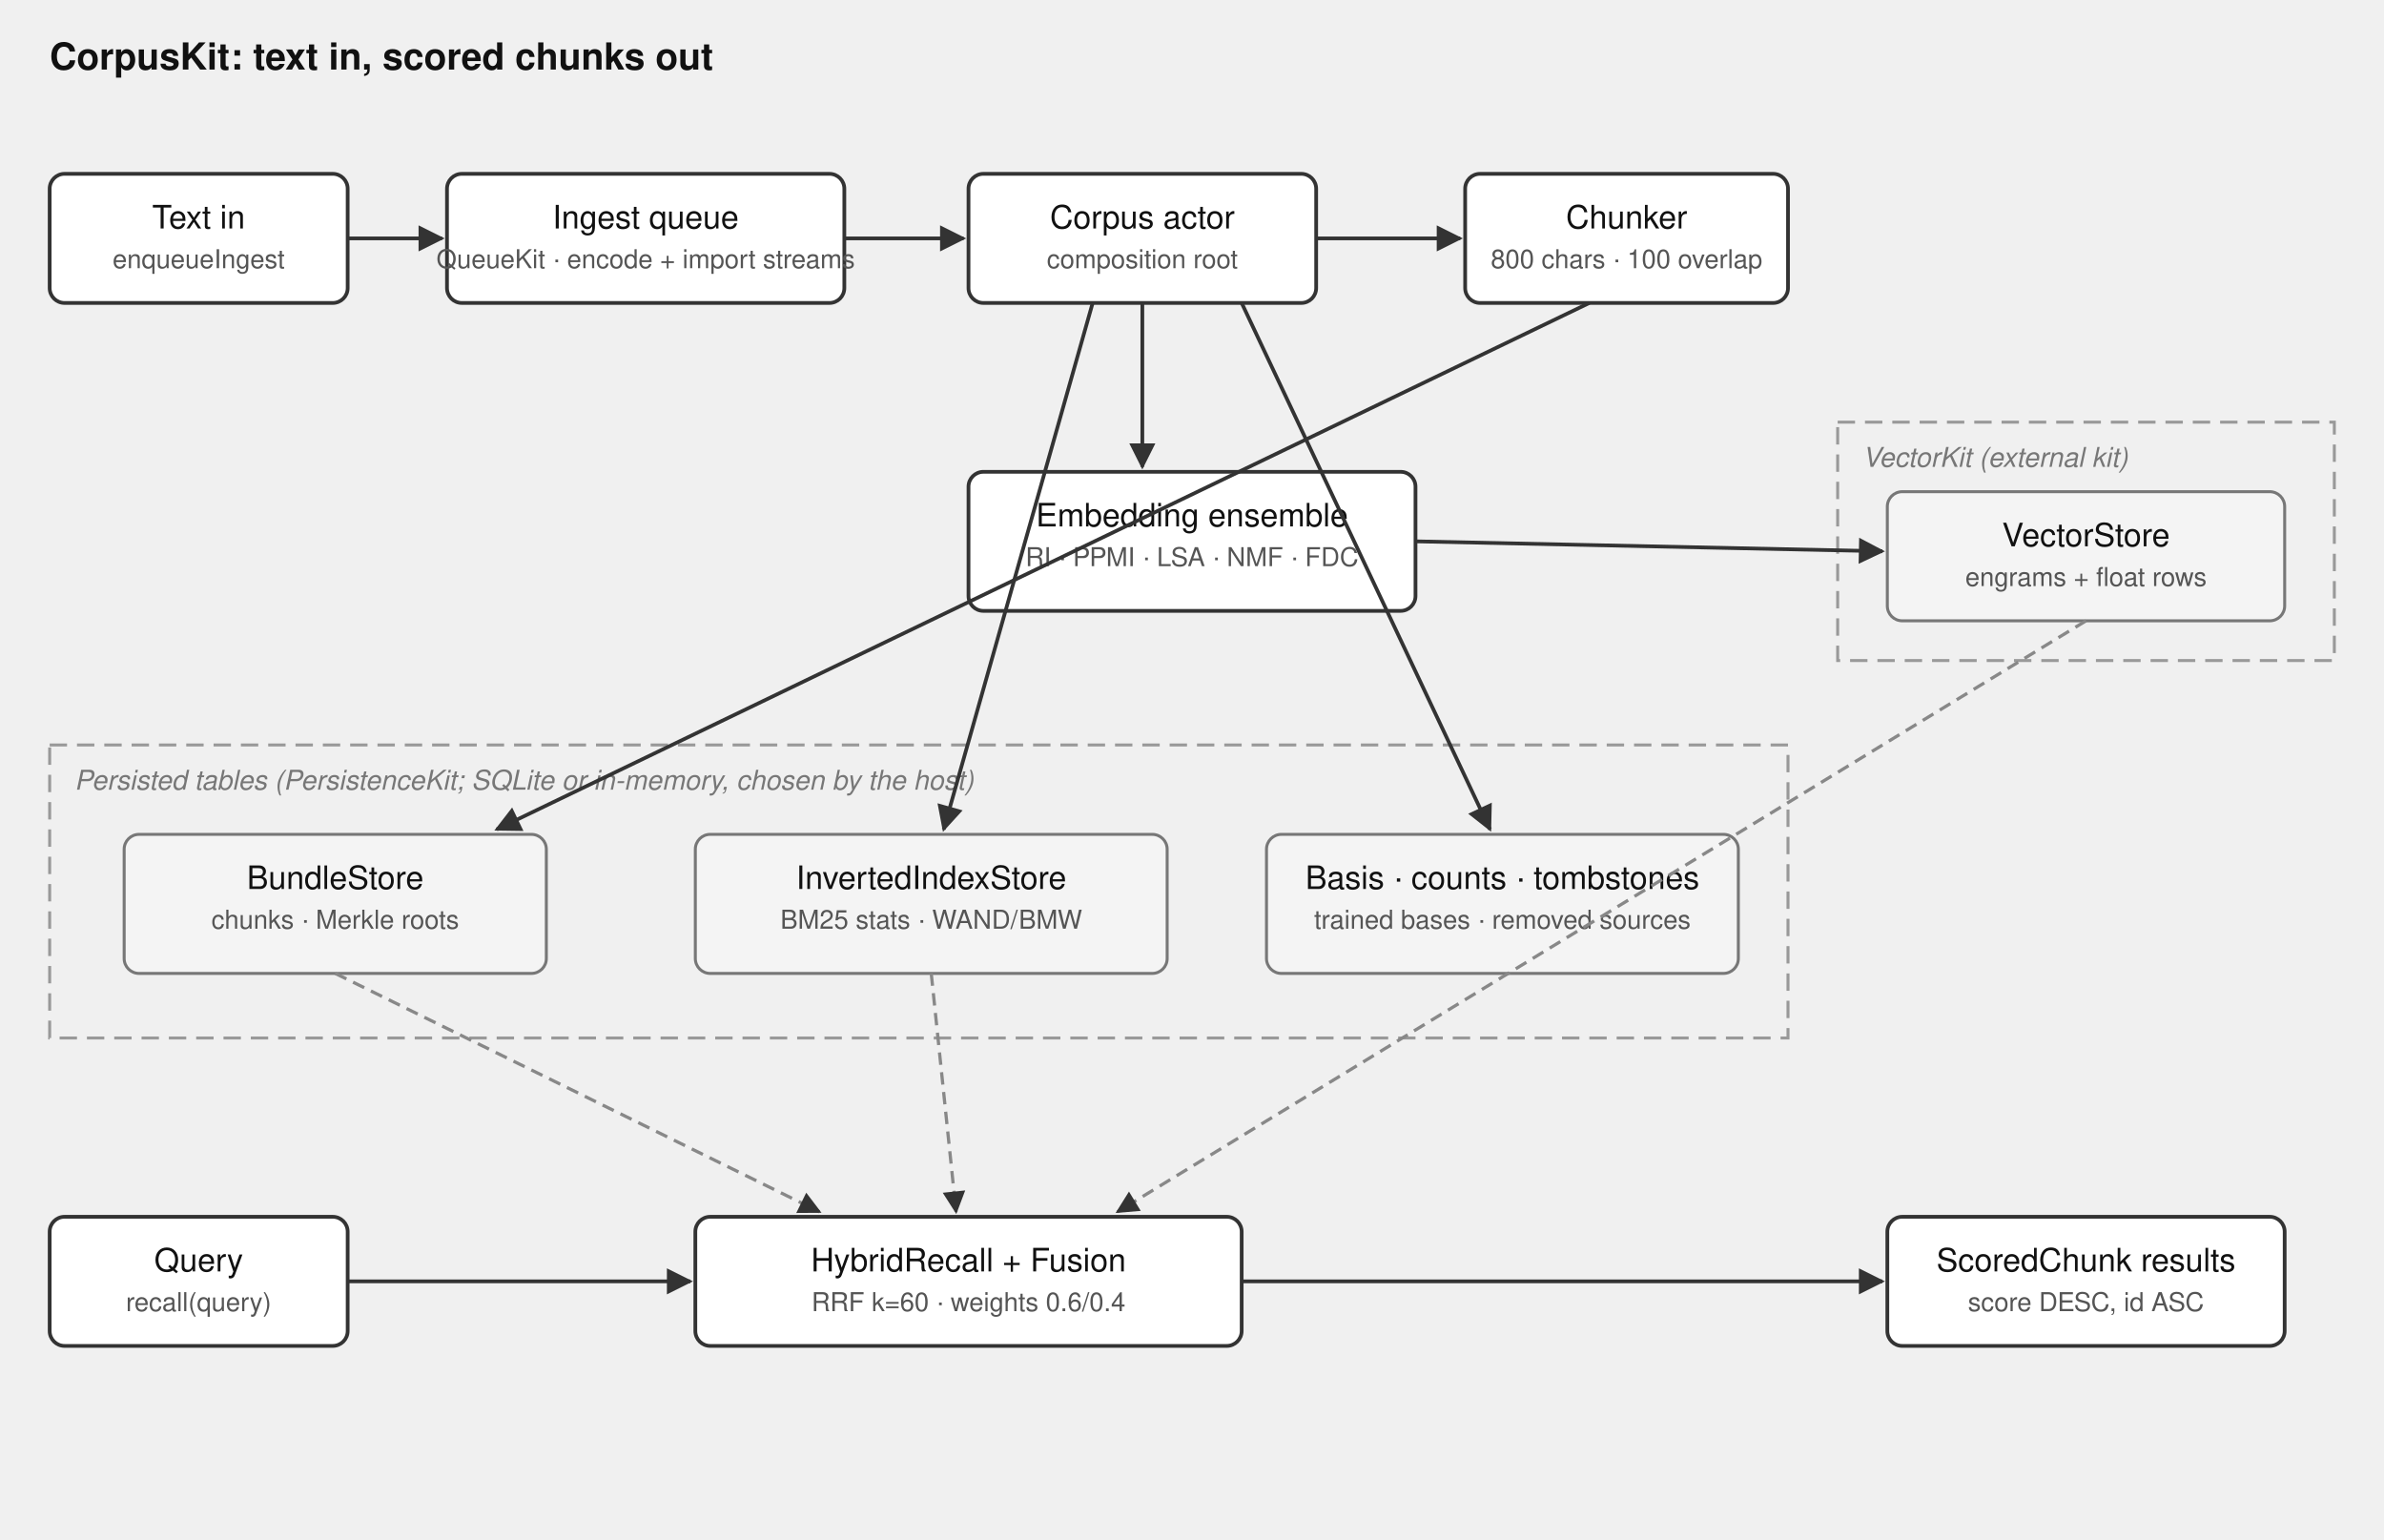
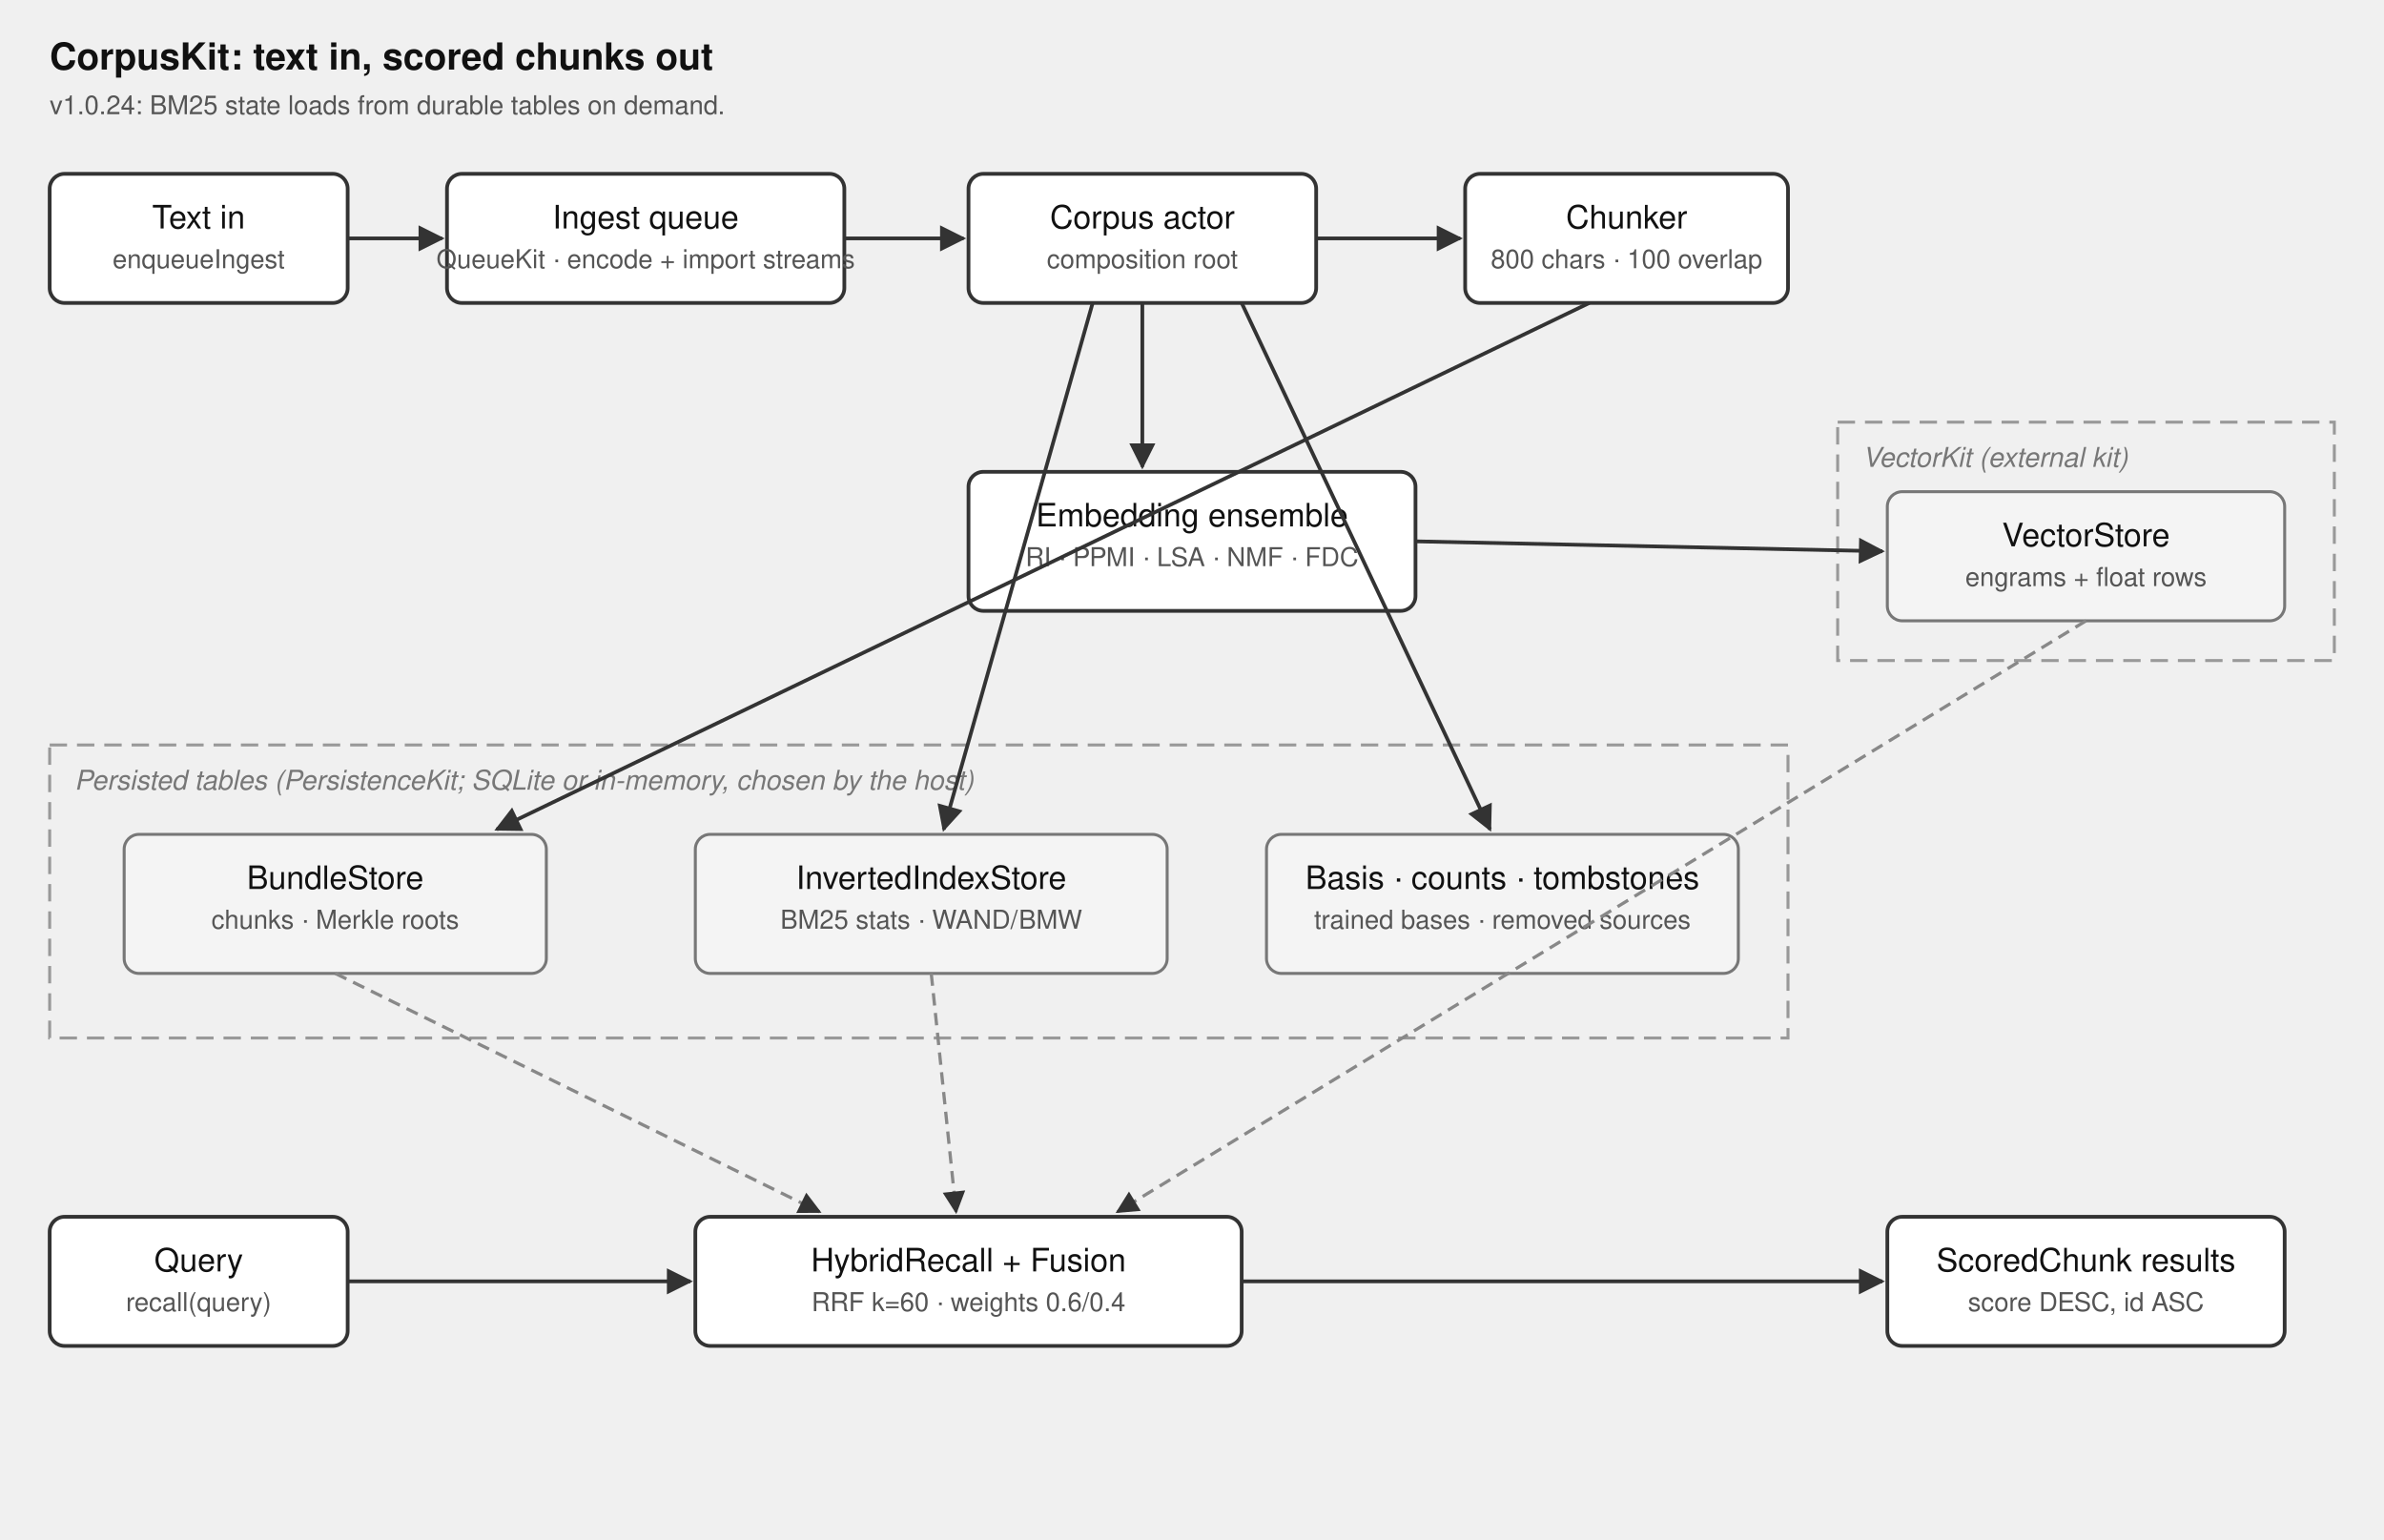
<svg xmlns="http://www.w3.org/2000/svg" width="960" height="620" viewBox="0 0 960 620" font-family="Helvetica, Arial, sans-serif">
  <defs>
    <marker id="arrow" viewBox="0 0 10 10" refX="9" refY="5" markerWidth="7" markerHeight="7" orient="auto-start-reverse">
      <path d="M 0 0 L 10 5 L 0 10 z" fill="#333" />
    </marker>
  </defs>
  <style>
    .box   { fill: #ffffff; stroke: #333; stroke-width: 1.5; }
    .store { fill: #f4f4f4; stroke: #777; stroke-width: 1.2; }
    .label { font-size: 13px; fill: #111; }
    .sub   { font-size: 10.5px; fill: #555; }
    .flow  { stroke: #333; stroke-width: 1.5; fill: none; marker-end: url(#arrow); }
    .read  { stroke: #888; stroke-width: 1.3; fill: none; marker-end: url(#arrow); stroke-dasharray: 5 3; }
    .region { fill: none; stroke: #999; stroke-width: 1.2; stroke-dasharray: 7 4; }
    .regionlabel { font-size: 11px; fill: #777; font-style: italic; }
  </style>
  <text x="20" y="28" font-size="15" font-weight="bold" fill="#111">CorpusKit: text in, scored chunks out</text>
+   <text class="sub" x="20" y="46">v1.0.24: BM25 state loads from durable tables on demand.</text>
  <rect class="box" x="20" y="70" width="120" height="52" rx="6" />
  <text class="label" x="80" y="92" text-anchor="middle">Text in</text>
  <text class="sub" x="80" y="108" text-anchor="middle">enqueueIngest</text>
  <rect class="box" x="180" y="70" width="160" height="52" rx="6" />
  <text class="label" x="260" y="92" text-anchor="middle">Ingest queue</text>
  <text class="sub" x="260" y="108" text-anchor="middle">QueueKit · encode + import streams</text>
  <rect class="box" x="390" y="70" width="140" height="52" rx="6" />
  <text class="label" x="460" y="92" text-anchor="middle">Corpus actor</text>
  <text class="sub" x="460" y="108" text-anchor="middle">composition root</text>
  <rect class="box" x="590" y="70" width="130" height="52" rx="6" />
  <text class="label" x="655" y="92" text-anchor="middle">Chunker</text>
  <text class="sub" x="655" y="108" text-anchor="middle">800 chars · 100 overlap</text>
  <line class="flow" x1="140" y1="96" x2="178" y2="96" />
  <line class="flow" x1="340" y1="96" x2="388" y2="96" />
  <line class="flow" x1="530" y1="96" x2="588" y2="96" />
  <rect class="box" x="390" y="190" width="180" height="56" rx="6" />
  <text class="label" x="480" y="212" text-anchor="middle">Embedding ensemble</text>
  <text class="sub" x="480" y="228" text-anchor="middle">RI · PPMI · LSA · NMF · FDC</text>
  <line class="flow" x1="460" y1="122" x2="460" y2="188" />
  <rect class="region" x="740" y="170" width="200" height="96" />
  <text class="regionlabel" x="750" y="188">VectorKit (external kit)</text>
  <rect class="store" x="760" y="198" width="160" height="52" rx="6" />
  <text class="label" x="840" y="220" text-anchor="middle">VectorStore</text>
  <text class="sub" x="840" y="236" text-anchor="middle">engrams + float rows</text>
  <line class="flow" x1="570" y1="218" x2="758" y2="222" />
  <rect class="region" x="20" y="300" width="700" height="118" />
  <text class="regionlabel" x="30" y="318">Persisted tables (PersistenceKit; SQLite or in-memory, chosen by the host)</text>
  <rect class="store" x="50" y="336" width="170" height="56" rx="6" />
  <text class="label" x="135" y="358" text-anchor="middle">BundleStore</text>
  <text class="sub" x="135" y="374" text-anchor="middle">chunks · Merkle roots</text>
  <rect class="store" x="280" y="336" width="190" height="56" rx="6" />
  <text class="label" x="375" y="358" text-anchor="middle">InvertedIndexStore</text>
  <text class="sub" x="375" y="374" text-anchor="middle">BM25 stats · WAND/BMW</text>
  <rect class="store" x="510" y="336" width="190" height="56" rx="6" />
  <text class="label" x="605" y="358" text-anchor="middle">Basis · counts · tombstones</text>
  <text class="sub" x="605" y="374" text-anchor="middle">trained bases · removed sources</text>
  <line class="flow" x1="640" y1="122" x2="200" y2="334" />
  <line class="flow" x1="440" y1="122" x2="380" y2="334" />
  <line class="flow" x1="500" y1="122" x2="600" y2="334" />
  <rect class="box" x="20" y="490" width="120" height="52" rx="6" />
  <text class="label" x="80" y="512" text-anchor="middle">Query</text>
  <text class="sub" x="80" y="528" text-anchor="middle">recall(query)</text>
  <rect class="box" x="280" y="490" width="220" height="52" rx="6" />
  <text class="label" x="390" y="512" text-anchor="middle">HybridRecall + Fusion</text>
  <text class="sub" x="390" y="528" text-anchor="middle">RRF k=60 · weights 0.6/0.4</text>
  <rect class="box" x="760" y="490" width="160" height="52" rx="6" />
  <text class="label" x="840" y="512" text-anchor="middle">ScoredChunk results</text>
  <text class="sub" x="840" y="528" text-anchor="middle">score DESC, id ASC</text>
  <line class="flow" x1="140" y1="516" x2="278" y2="516" />
  <line class="flow" x1="500" y1="516" x2="758" y2="516" />
  <line class="read" x1="135" y1="392" x2="330" y2="488" />
  <line class="read" x1="375" y1="392" x2="385" y2="488" />
  <line class="read" x1="840" y1="250" x2="450" y2="488" />
</svg>
